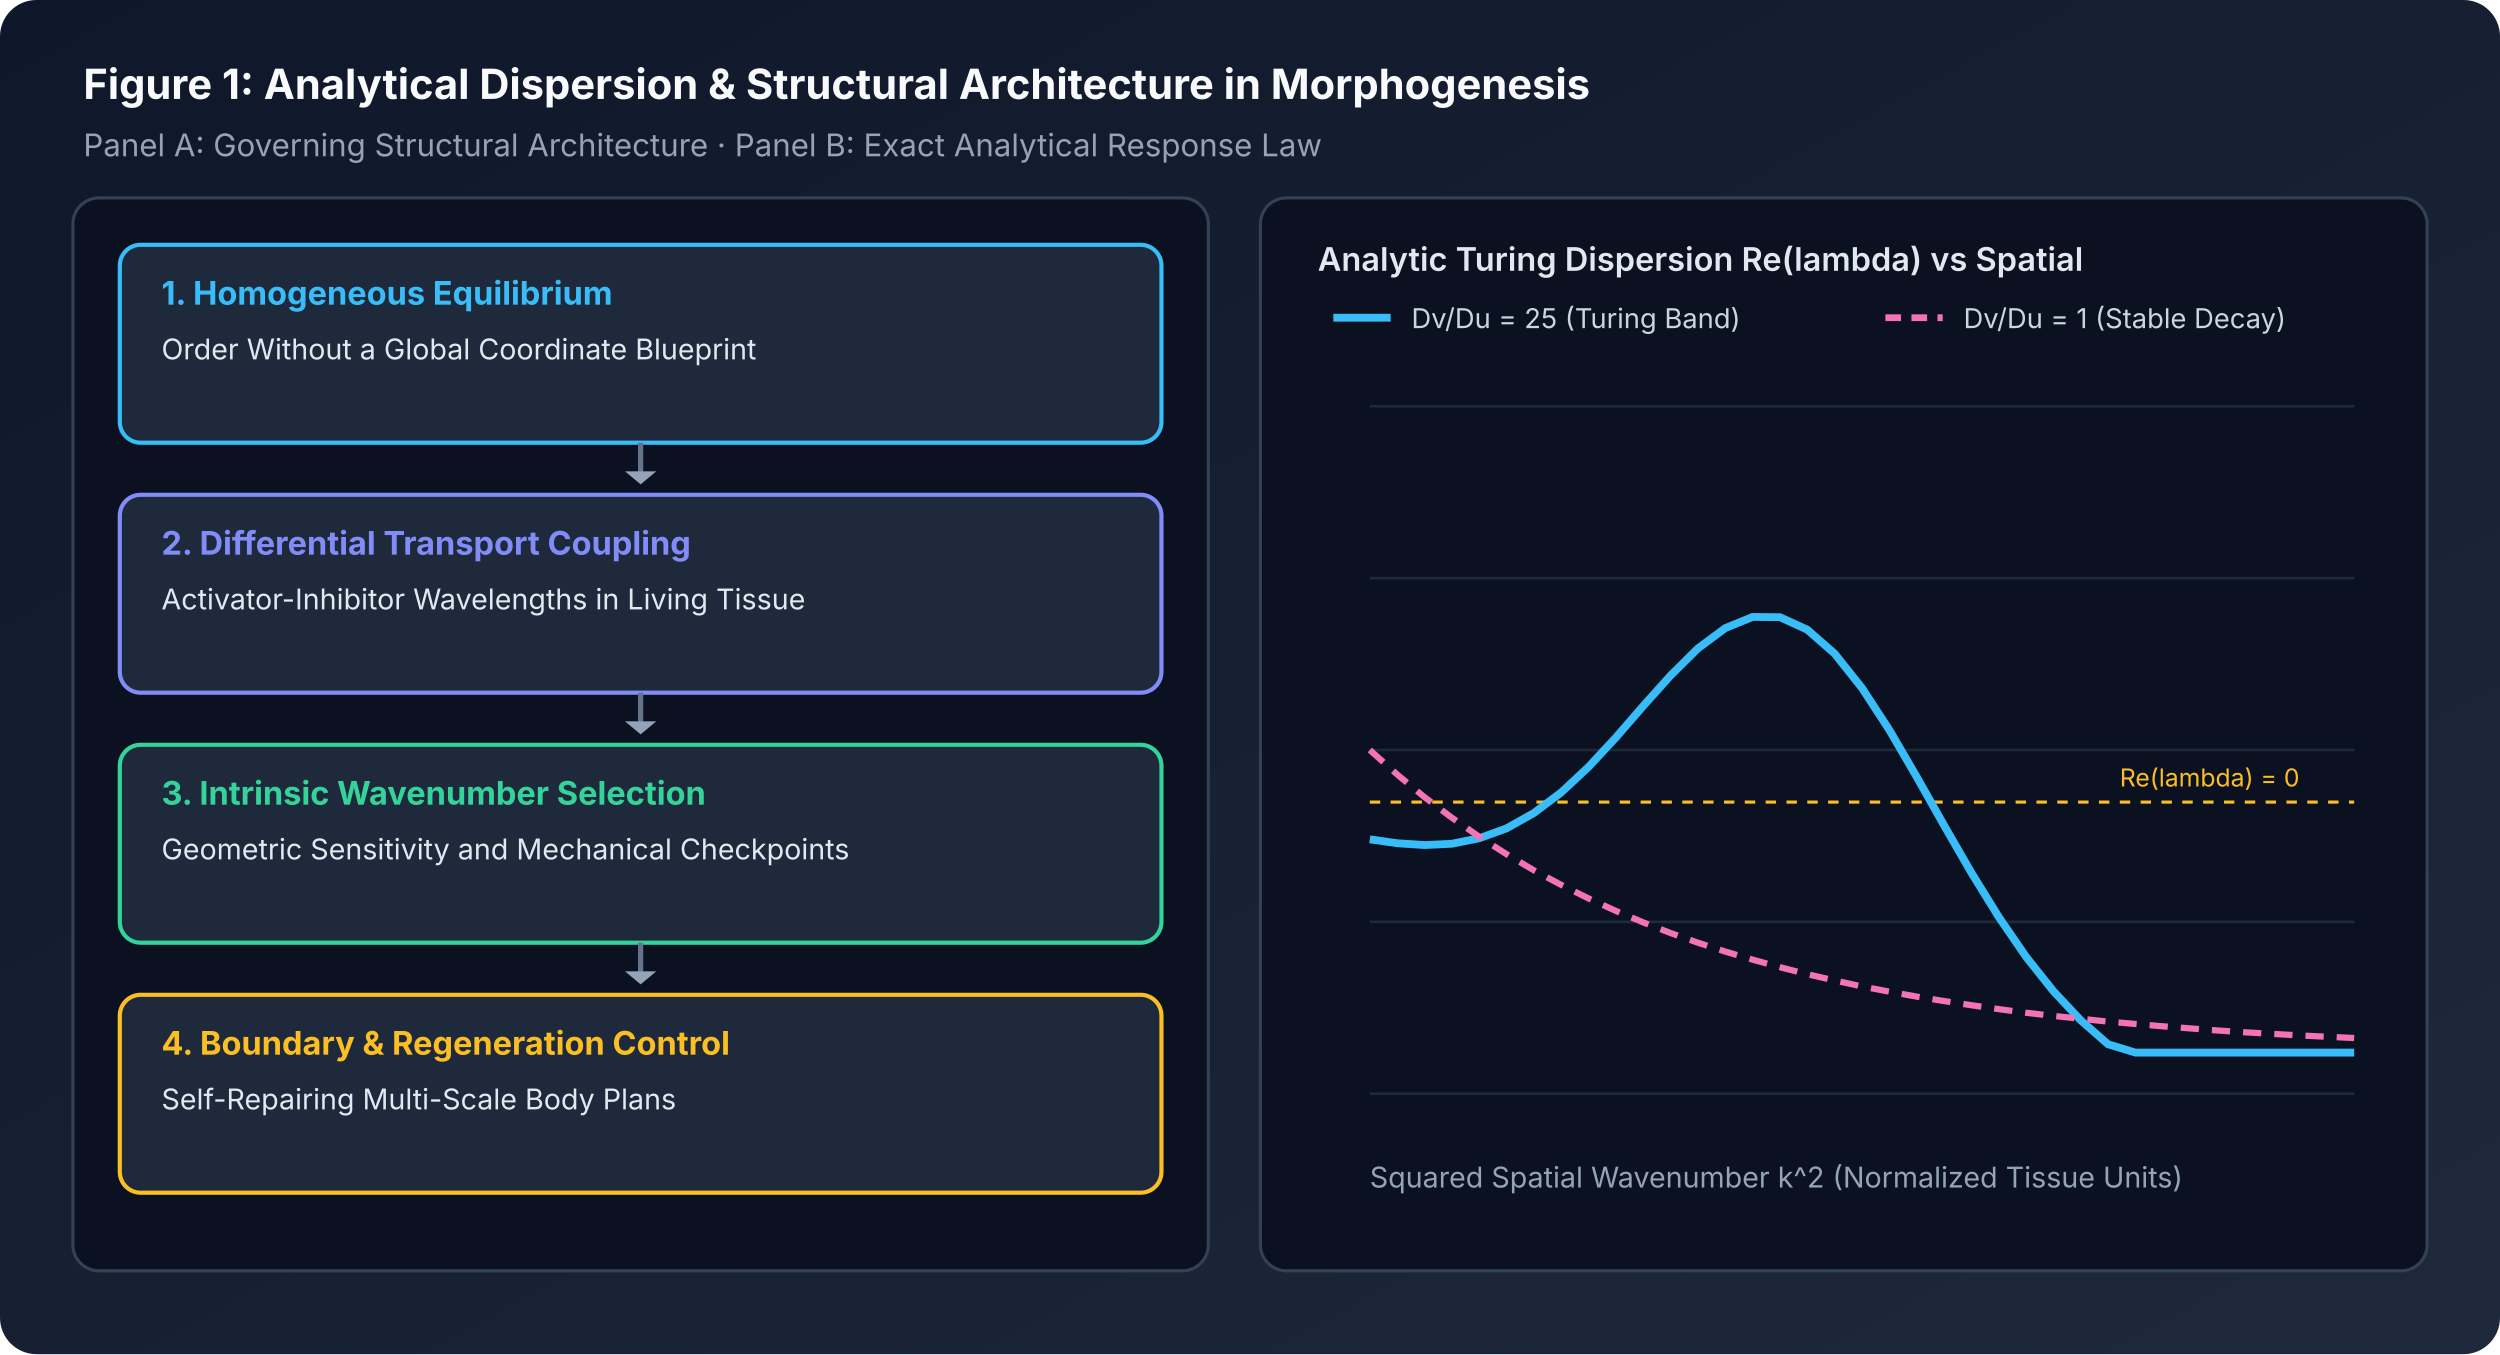
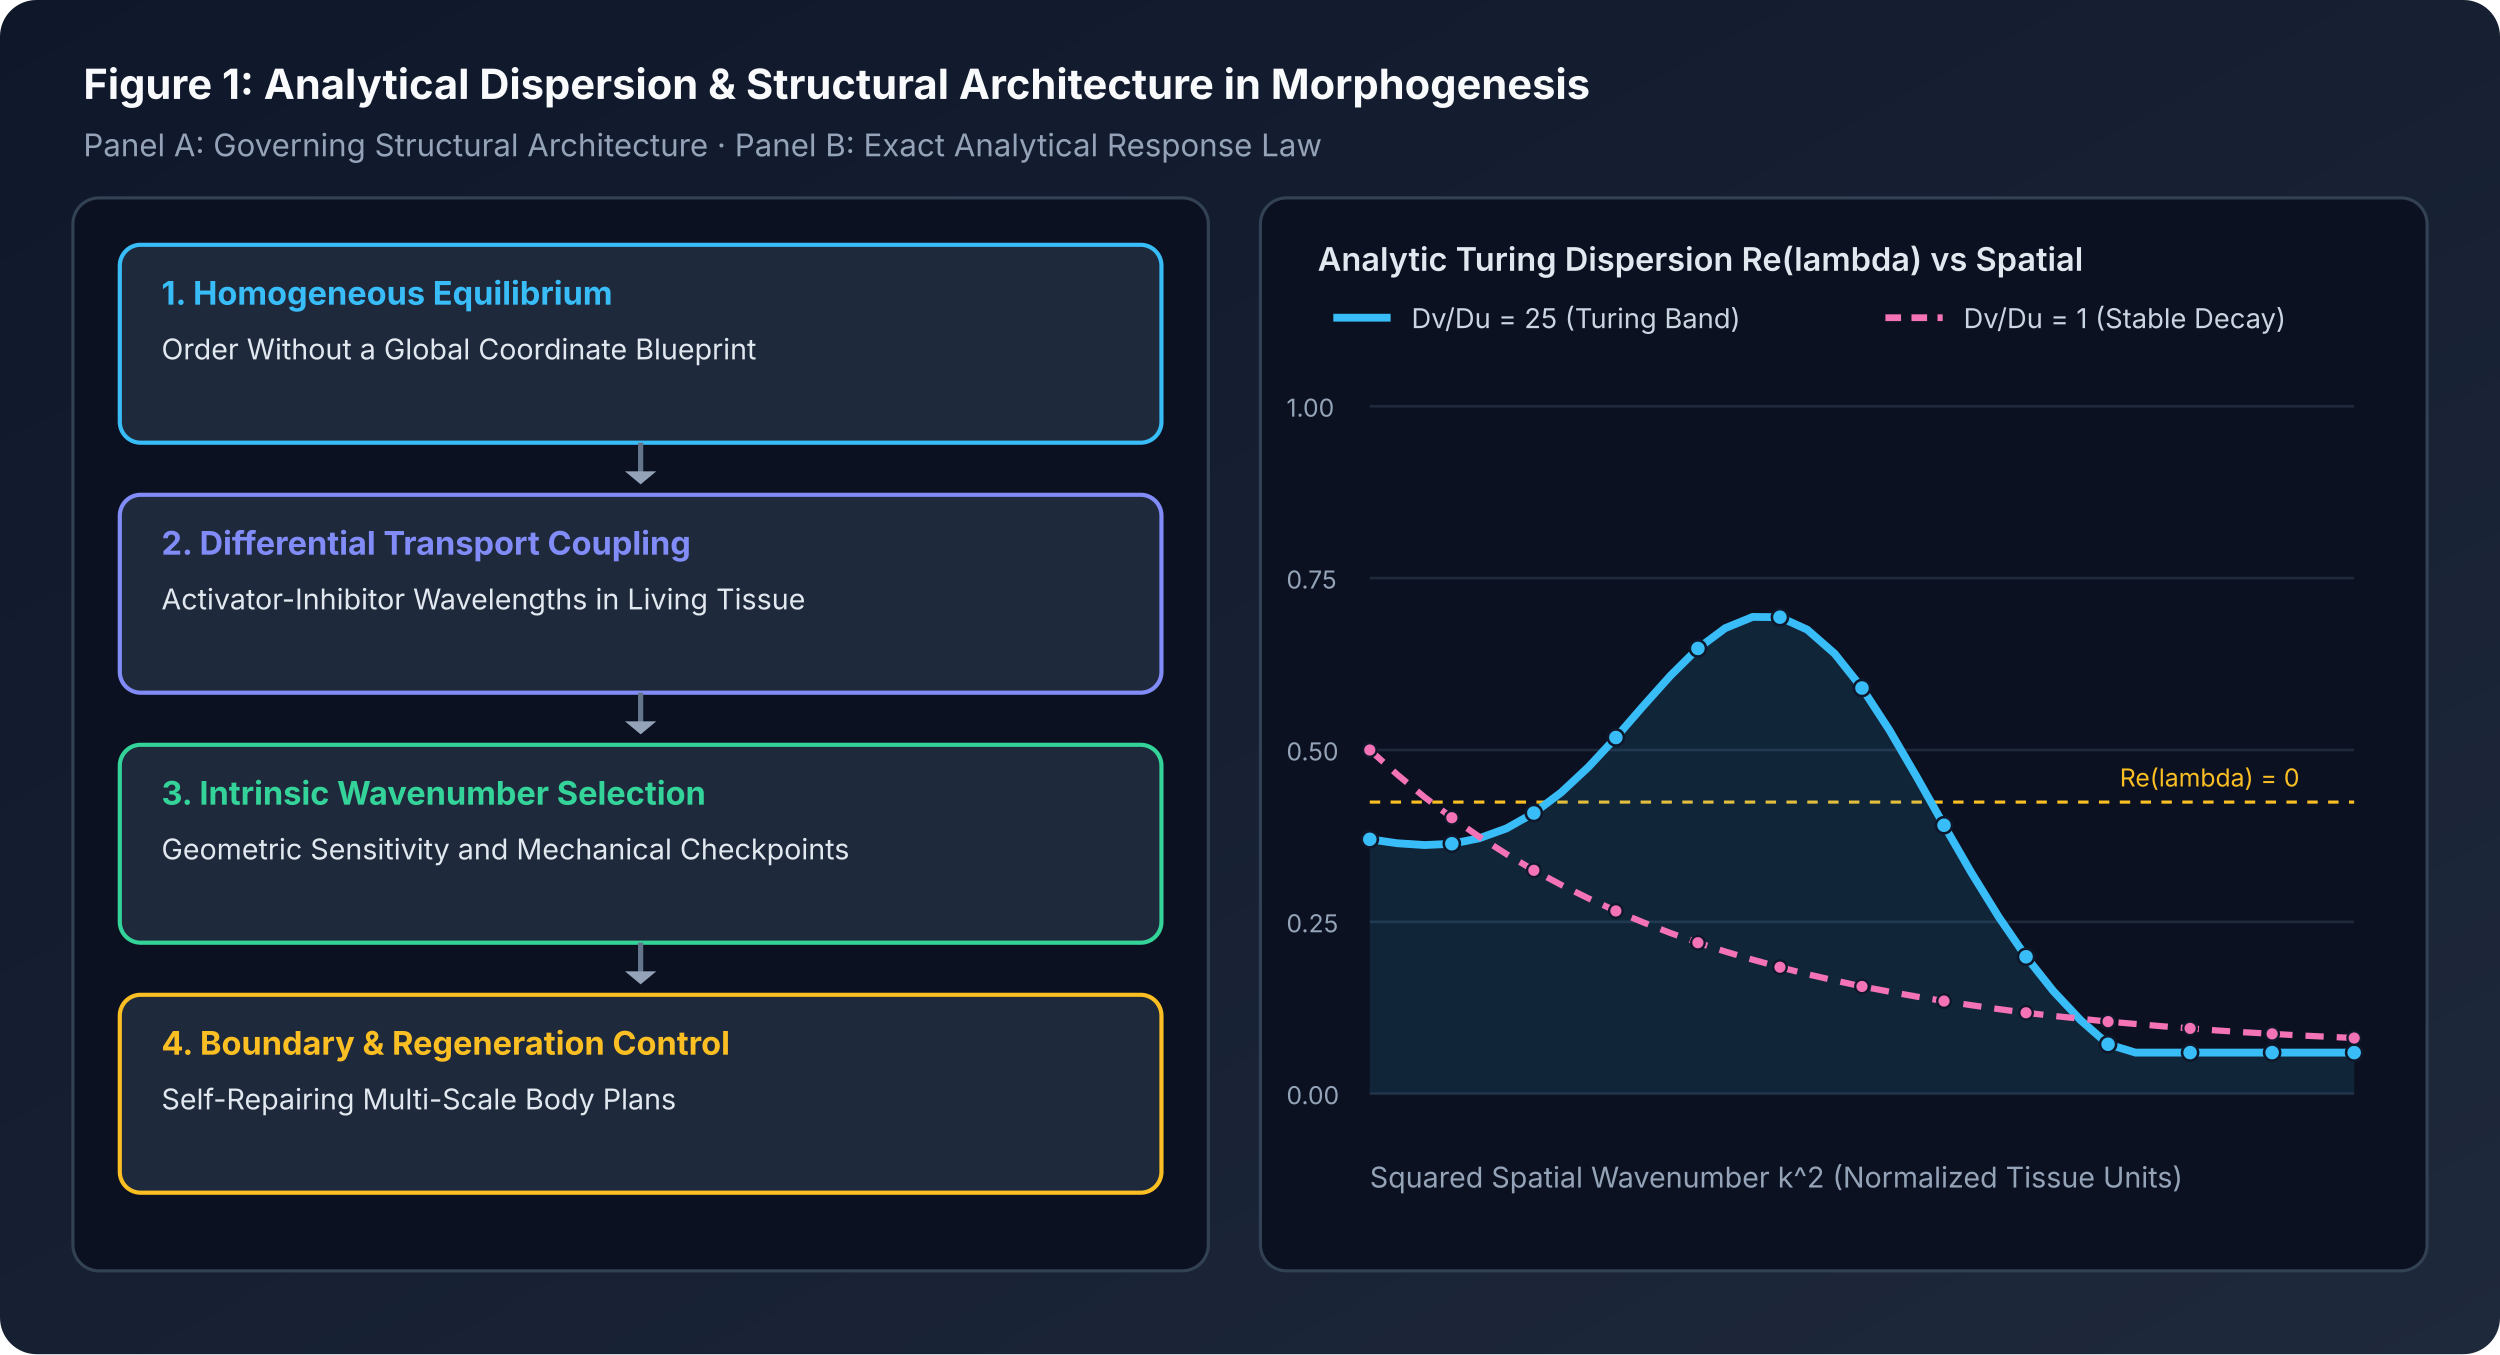
<svg xmlns="http://www.w3.org/2000/svg" viewBox="0 0 960 520" width="960" height="520" role="img">
  <defs>
    <linearGradient id="domFigBg" x1="0%" y1="0%" x2="100%" y2="100%">
      <stop offset="0%" stop-color="#0f172a" />
      <stop offset="100%" stop-color="#1e293b" />
    </linearGradient>
  </defs>
  <rect x="0" y="0" width="960" height="520" rx="14" fill="url(#domFigBg)" />
  <text x="32" y="38" fill="#f8fafc" font-family="Inter, system-ui, sans-serif" font-size="16" font-weight="700">Figure 1: Analytical Dispersion &amp; Structural Architecture in Morphogenesis</text>
  <text x="32" y="60" fill="#94a3b8" font-family="Inter, system-ui, sans-serif" font-size="12">Panel A: Governing Structural Architecture   ·   Panel B: Exact Analytical Response Law</text>
  <rect x="28" y="76" width="436" height="412" rx="10" fill="#0b1120" stroke="#334155" stroke-width="1.2" />
  <rect x="46" y="94" width="400" height="76" rx="8" fill="#1e293b" stroke="#38bdf8" stroke-width="1.6" />
  <text x="62" y="117" fill="#38bdf8" font-family="Inter, system-ui, sans-serif" font-size="12.5" font-weight="700">1. Homogeneous Equilibrium</text>
  <text x="62" y="138" fill="#e2e8f0" font-family="Inter, system-ui, sans-serif" font-size="11">Order Without a Global Coordinate Blueprint</text>
  <line x1="246" y1="170" x2="246" y2="182" stroke="#64748b" stroke-width="2" />
  <polygon points="240,181 252,181 246,186" fill="#94a3b8" />
  <rect x="46" y="190" width="400" height="76" rx="8" fill="#1e293b" stroke="#818cf8" stroke-width="1.6" />
  <text x="62" y="213" fill="#818cf8" font-family="Inter, system-ui, sans-serif" font-size="12.5" font-weight="700">2. Differential Transport Coupling</text>
  <text x="62" y="234" fill="#e2e8f0" font-family="Inter, system-ui, sans-serif" font-size="11">Activator-Inhibitor Wavelengths in Living Tissue</text>
  <line x1="246" y1="266" x2="246" y2="278" stroke="#64748b" stroke-width="2" />
  <polygon points="240,277 252,277 246,282" fill="#94a3b8" />
  <rect x="46" y="286" width="400" height="76" rx="8" fill="#1e293b" stroke="#34d399" stroke-width="1.6" />
  <text x="62" y="309" fill="#34d399" font-family="Inter, system-ui, sans-serif" font-size="12.5" font-weight="700">3. Intrinsic Wavenumber Selection</text>
  <text x="62" y="330" fill="#e2e8f0" font-family="Inter, system-ui, sans-serif" font-size="11">Geometric Sensitivity and Mechanical Checkpoints</text>
  <line x1="246" y1="362" x2="246" y2="374" stroke="#64748b" stroke-width="2" />
  <polygon points="240,373 252,373 246,378" fill="#94a3b8" />
  <rect x="46" y="382" width="400" height="76" rx="8" fill="#1e293b" stroke="#fbbf24" stroke-width="1.6" />
  <text x="62" y="405" fill="#fbbf24" font-family="Inter, system-ui, sans-serif" font-size="12.5" font-weight="700">4. Boundary &amp; Regeneration Control</text>
  <text x="62" y="426" fill="#e2e8f0" font-family="Inter, system-ui, sans-serif" font-size="11">Self-Repairing Multi-Scale Body Plans</text>
  <rect x="484" y="76" width="448" height="412" rx="10" fill="#0b1120" stroke="#334155" stroke-width="1.2" />
  <text x="506" y="104" fill="#e2e8f0" font-family="Inter, system-ui, sans-serif" font-size="12.5" font-weight="600">Analytic Turing Dispersion Re(lambda) vs Spatial</text>
  <line x1="512" y1="122" x2="534" y2="122" stroke="#38bdf8" stroke-width="3" />
  <text x="542" y="126" fill="#cbd5e1" font-family="Inter, system-ui, sans-serif" font-size="10.5">Dv/Du = 25 (Turing Band)</text>
  <line x1="724" y1="122" x2="746" y2="122" stroke="#f472b6" stroke-width="2.6" stroke-dasharray="6 4" />
  <text x="754" y="126" fill="#cbd5e1" font-family="Inter, system-ui, sans-serif" font-size="10.5">Dv/Du = 1 (Stable Decay)</text>
  <line x1="526" y1="420" x2="904" y2="420" stroke="#1e293b" stroke-width="1" />
  <line x1="526" y1="354" x2="904" y2="354" stroke="#1e293b" stroke-width="1" />
  <line x1="526" y1="288" x2="904" y2="288" stroke="#1e293b" stroke-width="1" />
  <line x1="526" y1="222" x2="904" y2="222" stroke="#1e293b" stroke-width="1" />
  <line x1="526" y1="156" x2="904" y2="156" stroke="#1e293b" stroke-width="1" />
  <line x1="526" y1="308" x2="904" y2="308" stroke="#fbbf24" stroke-width="1.2" stroke-dasharray="4 4" />
  <text x="814" y="302" fill="#fbbf24" font-family="Inter, system-ui, sans-serif" font-size="9.5">Re(lambda) = 0</text>
+   <text x="494" y="424" fill="#94a3b8" font-family="Inter, system-ui, sans-serif" font-size="9.5">0.00</text>
+   <text x="494" y="358" fill="#94a3b8" font-family="Inter, system-ui, sans-serif" font-size="9.5">0.25</text>
+   <text x="494" y="292" fill="#94a3b8" font-family="Inter, system-ui, sans-serif" font-size="9.5">0.50</text>
+   <text x="494" y="226" fill="#94a3b8" font-family="Inter, system-ui, sans-serif" font-size="9.5">0.75</text>
+   <text x="494" y="160" fill="#94a3b8" font-family="Inter, system-ui, sans-serif" font-size="9.5">1.00</text>
+   <polygon points="526.0,420.0 526.0,322.3 536.5,323.8 547.0,324.5 557.5,324.0 568.0,321.9 578.5,318.1 589.0,312.2 599.5,304.3 610.0,294.5 620.5,283.2 631.0,271.1 641.5,259.4 652.0,249.0 662.5,241.2 673.0,236.9 683.5,237.0 694.0,241.8 704.5,251.0 715.0,264.2 725.5,280.3 736.0,298.3 746.5,316.9 757.0,335.1 767.5,352.1 778.0,367.4 788.5,380.6 799.0,391.8 809.5,401.0 820.0,404.2 830.5,404.2 841.0,404.2 851.5,404.2 862.0,404.2 872.5,404.2 883.0,404.2 893.5,404.2 904.0,404.2 904.0,420.0" fill="#38bdf8" opacity="0.12" />
  <path d="M526.0,322.3 L536.5,323.8 L547.0,324.5 L557.5,324.0 L568.0,321.9 L578.5,318.1 L589.0,312.2 L599.5,304.3 L610.0,294.5 L620.5,283.2 L631.0,271.1 L641.5,259.4 L652.0,249.0 L662.5,241.2 L673.0,236.9 L683.5,237.0 L694.0,241.8 L704.5,251.0 L715.0,264.2 L725.5,280.3 L736.0,298.3 L746.5,316.9 L757.0,335.1 L767.5,352.1 L778.0,367.4 L788.5,380.6 L799.0,391.8 L809.5,401.0 L820.0,404.2 L830.5,404.2 L841.0,404.2 L851.5,404.2 L862.0,404.2 L872.5,404.2 L883.0,404.2 L893.5,404.2 L904.0,404.2" fill="none" stroke="#38bdf8" stroke-width="3.0" />
  <path d="M526.0,288.0 L536.5,297.4 L547.0,306.1 L557.5,314.0 L568.0,321.3 L578.5,328.0 L589.0,334.2 L599.5,339.8 L610.0,345.0 L620.5,349.8 L631.0,354.2 L641.5,358.3 L652.0,362.0 L662.5,365.4 L673.0,368.5 L683.5,371.4 L694.0,374.1 L704.5,376.5 L715.0,378.8 L725.5,380.8 L736.0,382.7 L746.5,384.4 L757.0,386.0 L767.5,387.5 L778.0,388.9 L788.5,390.1 L799.0,391.2 L809.5,392.3 L820.0,393.2 L830.5,394.1 L841.0,394.9 L851.5,395.7 L862.0,396.4 L872.5,397.0 L883.0,397.6 L893.5,398.1 L904.0,398.6" fill="none" stroke="#f472b6" stroke-width="2.4" stroke-dasharray="7 5" />
+   <circle cx="526.0" cy="322.3" r="3.1" fill="#38bdf8" stroke="#0f172a" stroke-width="1.0" />
+   <circle cx="526.0" cy="288.0" r="2.6" fill="#f472b6" stroke="#0f172a" stroke-width="0.9" />
+   <circle cx="557.5" cy="324.0" r="3.1" fill="#38bdf8" stroke="#0f172a" stroke-width="1.0" />
+   <circle cx="557.5" cy="314.0" r="2.6" fill="#f472b6" stroke="#0f172a" stroke-width="0.9" />
+   <circle cx="589.0" cy="312.2" r="3.1" fill="#38bdf8" stroke="#0f172a" stroke-width="1.0" />
+   <circle cx="589.0" cy="334.2" r="2.6" fill="#f472b6" stroke="#0f172a" stroke-width="0.9" />
+   <circle cx="620.5" cy="283.2" r="3.1" fill="#38bdf8" stroke="#0f172a" stroke-width="1.0" />
+   <circle cx="620.5" cy="349.8" r="2.6" fill="#f472b6" stroke="#0f172a" stroke-width="0.9" />
+   <circle cx="652.0" cy="249.0" r="3.1" fill="#38bdf8" stroke="#0f172a" stroke-width="1.0" />
+   <circle cx="652.0" cy="362.0" r="2.6" fill="#f472b6" stroke="#0f172a" stroke-width="0.9" />
+   <circle cx="683.5" cy="237.0" r="3.1" fill="#38bdf8" stroke="#0f172a" stroke-width="1.0" />
+   <circle cx="683.5" cy="371.4" r="2.6" fill="#f472b6" stroke="#0f172a" stroke-width="0.9" />
+   <circle cx="715.0" cy="264.2" r="3.1" fill="#38bdf8" stroke="#0f172a" stroke-width="1.0" />
+   <circle cx="715.0" cy="378.8" r="2.6" fill="#f472b6" stroke="#0f172a" stroke-width="0.9" />
+   <circle cx="746.5" cy="316.9" r="3.1" fill="#38bdf8" stroke="#0f172a" stroke-width="1.0" />
+   <circle cx="746.5" cy="384.4" r="2.6" fill="#f472b6" stroke="#0f172a" stroke-width="0.9" />
+   <circle cx="778.0" cy="367.4" r="3.1" fill="#38bdf8" stroke="#0f172a" stroke-width="1.0" />
+   <circle cx="778.0" cy="388.9" r="2.6" fill="#f472b6" stroke="#0f172a" stroke-width="0.9" />
+   <circle cx="809.5" cy="401.0" r="3.1" fill="#38bdf8" stroke="#0f172a" stroke-width="1.0" />
+   <circle cx="809.5" cy="392.3" r="2.6" fill="#f472b6" stroke="#0f172a" stroke-width="0.9" />
+   <circle cx="841.0" cy="404.2" r="3.1" fill="#38bdf8" stroke="#0f172a" stroke-width="1.0" />
+   <circle cx="841.0" cy="394.9" r="2.6" fill="#f472b6" stroke="#0f172a" stroke-width="0.9" />
+   <circle cx="872.5" cy="404.2" r="3.1" fill="#38bdf8" stroke="#0f172a" stroke-width="1.0" />
+   <circle cx="872.5" cy="397.0" r="2.6" fill="#f472b6" stroke="#0f172a" stroke-width="0.9" />
+   <circle cx="904.0" cy="404.2" r="3.1" fill="#38bdf8" stroke="#0f172a" stroke-width="1.0" />
+   <circle cx="904.0" cy="398.6" r="2.6" fill="#f472b6" stroke="#0f172a" stroke-width="0.9" />
  <text x="526" y="456" fill="#94a3b8" font-family="Inter, system-ui, sans-serif" font-size="11">Squared Spatial Wavenumber k^2 (Normalized Tissue Units)</text>
</svg>
